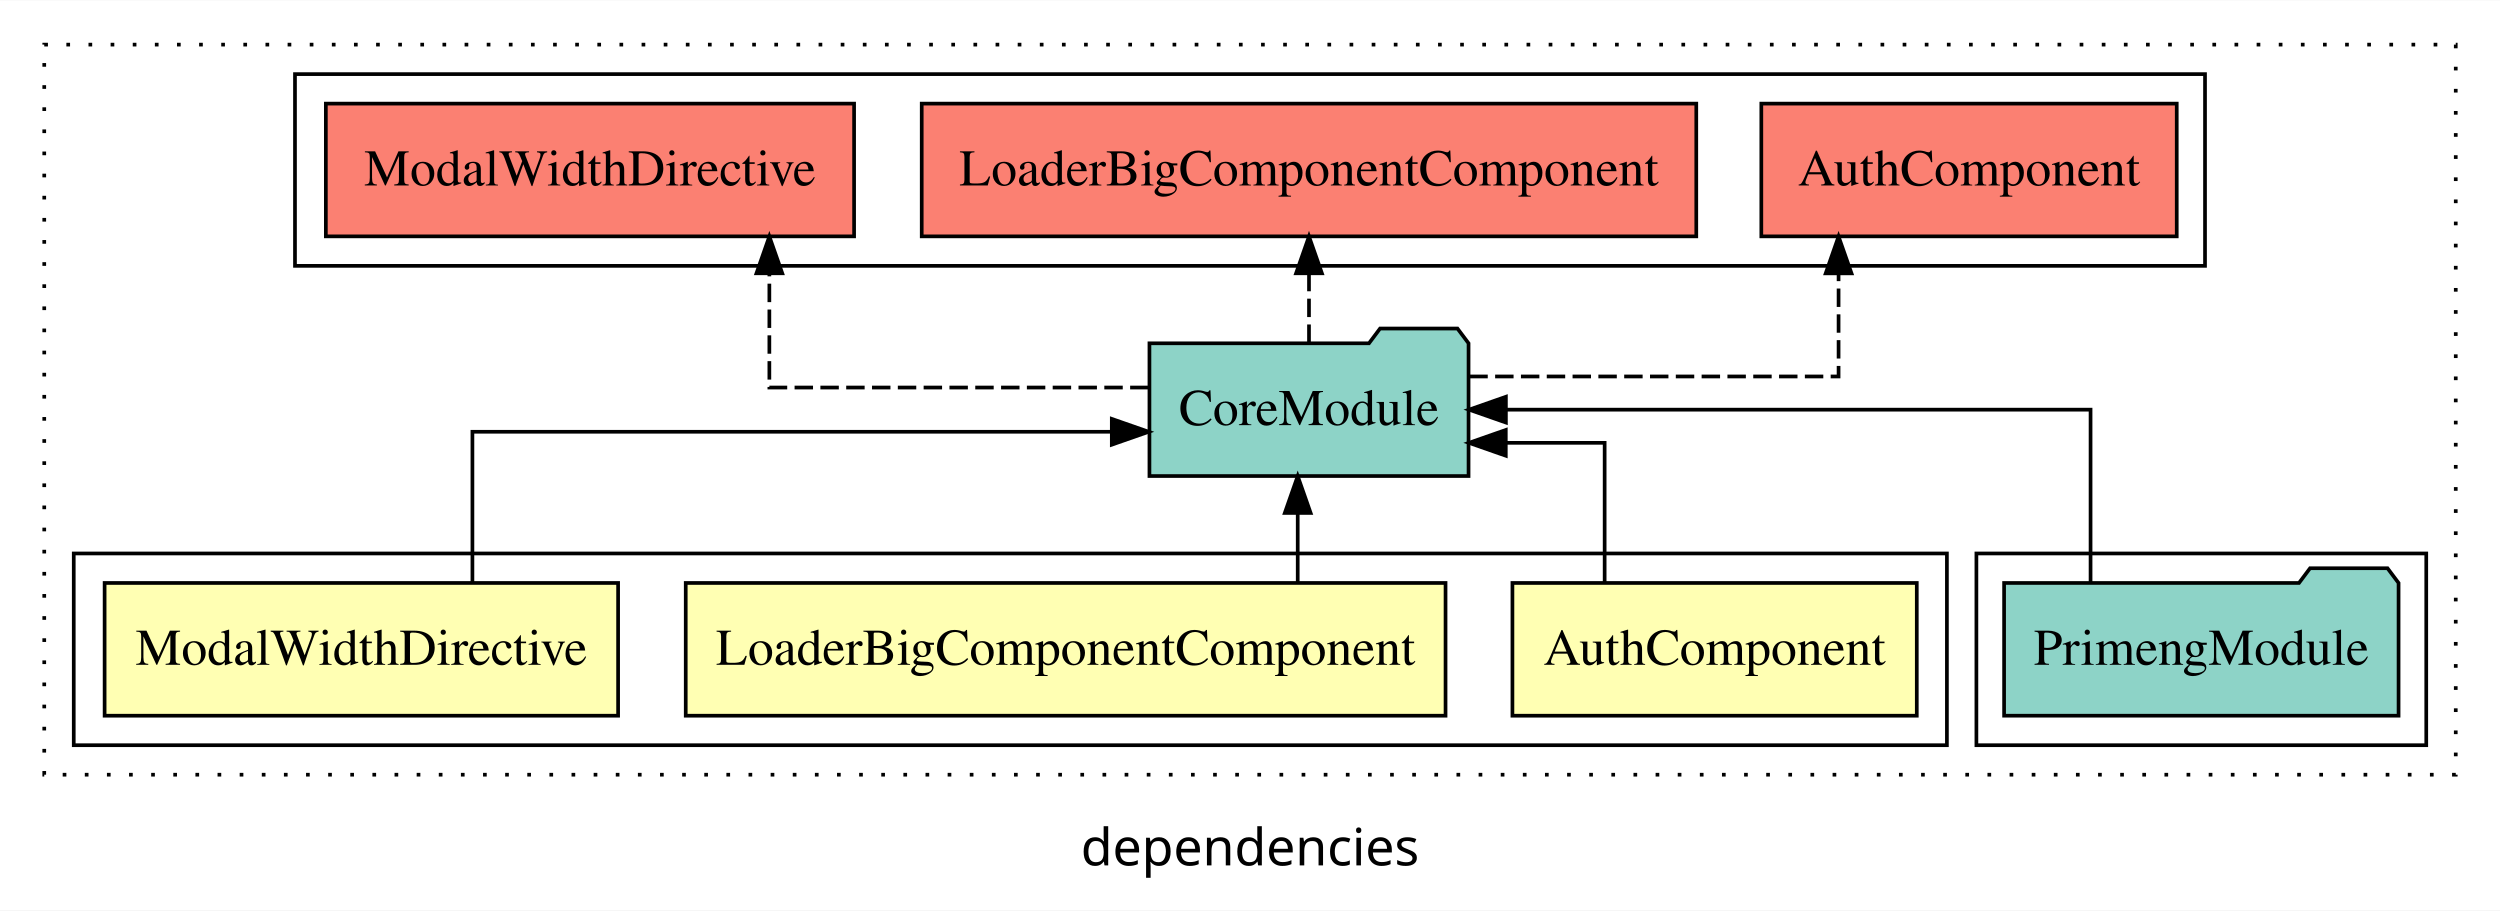
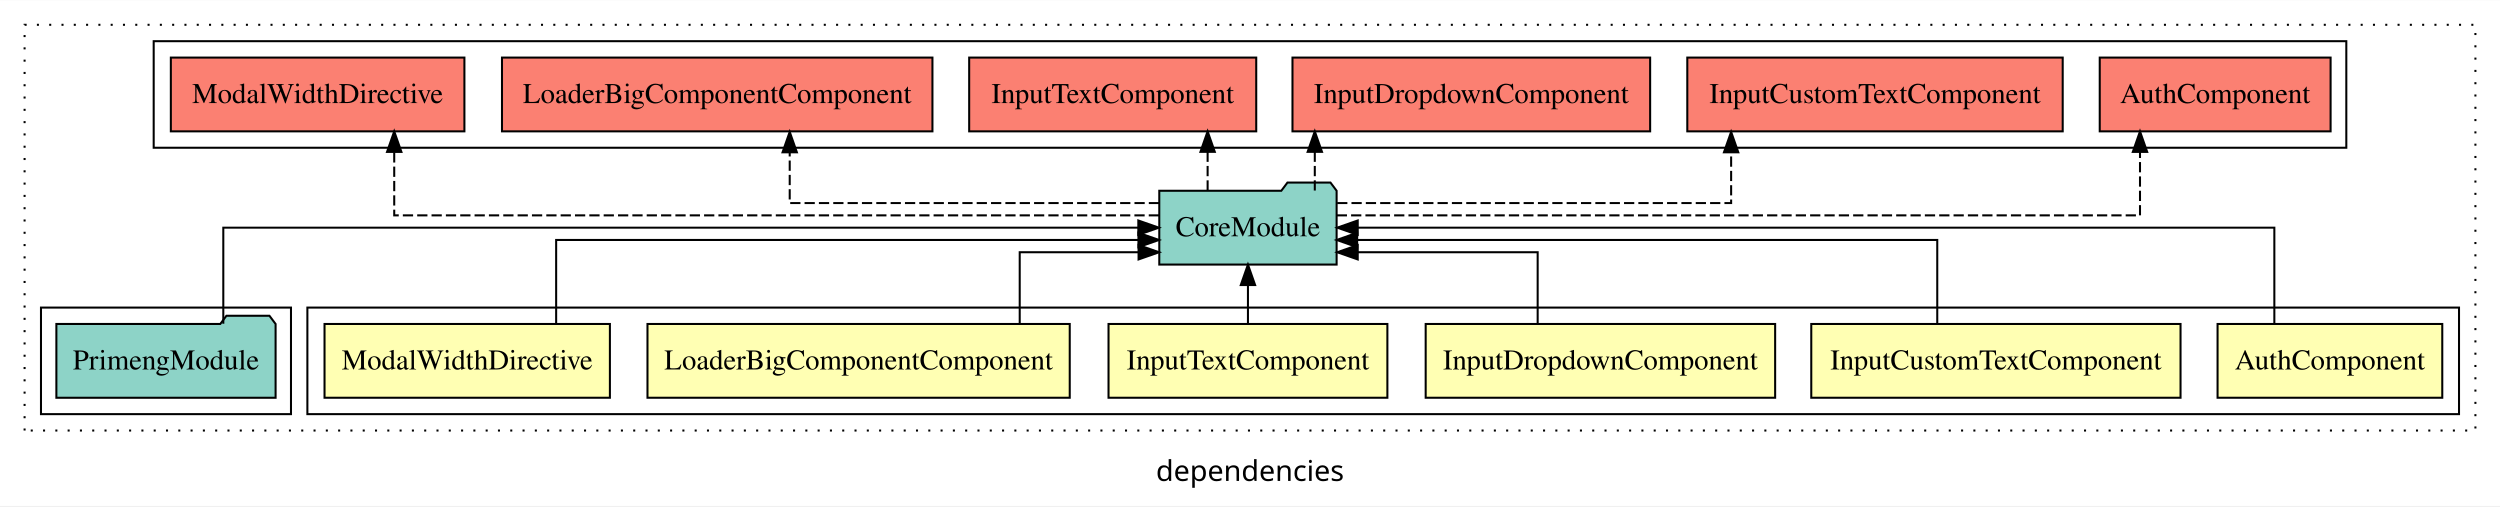
- <svg xmlns="http://www.w3.org/2000/svg" width="678pt" height="247pt" viewBox="0.00 0.00 678.00 246.80">
+ <svg xmlns="http://www.w3.org/2000/svg" width="1220pt" height="247pt" viewBox="0.00 0.00 1220.00 246.80">
  <g id="graph0" class="graph" transform="scale(1 1) rotate(0) translate(4 242.8)">
-     <polygon fill="white" stroke="transparent" points="-4,4 -4,-242.8 674,-242.8 674,4 -4,4" />
-     <text text-anchor="middle" x="335" y="-8.2" font-family="sans-serif" font-size="14.00">dependencies</text>
+     <polygon fill="white" stroke="transparent" points="-4,4 -4,-242.8 1216,-242.8 1216,4 -4,4" />
+     <text text-anchor="middle" x="606" y="-8.2" font-family="sans-serif" font-size="14.00">dependencies</text>
    <g id="clust1" class="cluster">
-       <polygon fill="none" stroke="black" stroke-dasharray="1,5" points="8,-32.8 8,-230.8 662,-230.8 662,-32.8 8,-32.8" />
-     </g>
-     <g id="clust7" class="cluster">
-       <polygon fill="none" stroke="black" points="76,-170.8 76,-222.8 594,-222.8 594,-170.8 76,-170.8" />
-     </g>
-     <g id="clust6" class="cluster">
-       <polygon fill="none" stroke="black" points="532,-40.8 532,-92.8 654,-92.8 654,-40.8 532,-40.8" />
+       <polygon fill="none" stroke="black" stroke-dasharray="1,5" points="8,-32.8 8,-230.8 1204,-230.8 1204,-32.8 8,-32.8" />
    </g>
    <g id="clust2" class="cluster">
-       <polygon fill="none" stroke="black" points="16,-40.8 16,-92.8 524,-92.8 524,-40.8 16,-40.8" />
+       <polygon fill="none" stroke="black" points="146,-40.8 146,-92.8 1196,-92.8 1196,-40.8 146,-40.8" />
+     </g>
+     <g id="clust9" class="cluster">
+       <polygon fill="none" stroke="black" points="16,-40.8 16,-92.8 138,-92.8 138,-40.8 16,-40.8" />
+     </g>
+     <g id="clust10" class="cluster">
+       <polygon fill="none" stroke="black" points="71,-170.8 71,-222.8 1141,-222.8 1141,-170.8 71,-170.8" />
    </g>
    <g id="node1" class="node">
-       <polygon fill="#ffffb3" stroke="black" points="515.83,-84.8 406.17,-84.8 406.17,-48.8 515.83,-48.8 515.83,-84.8" />
-       <text text-anchor="middle" x="461" y="-62.6" font-family="Times,serif" font-size="14.00">AuthComponent</text>
+       <polygon fill="#ffffb3" stroke="black" points="1187.83,-84.8 1078.17,-84.8 1078.17,-48.8 1187.83,-48.8 1187.83,-84.8" />
+       <text text-anchor="middle" x="1133" y="-62.6" font-family="Times,serif" font-size="14.00">AuthComponent</text>
+     </g>
+     <g id="node7" class="node">
+       <polygon fill="#8dd3c7" stroke="black" points="648.27,-149.8 645.27,-153.8 624.27,-153.8 621.27,-149.8 561.73,-149.8 561.73,-113.8 648.27,-113.8 648.27,-149.8" />
+       <text text-anchor="middle" x="605" y="-127.6" font-family="Times,serif" font-size="14.00">CoreModule</text>
+     </g>
+     <g id="edge1" class="edge">
+       <path fill="none" stroke="black" d="M1105.88,-84.91C1105.88,-104.14 1105.88,-131.8 1105.88,-131.8 1105.88,-131.8 658.57,-131.8 658.57,-131.8" />
+       <polygon fill="black" stroke="black" points="658.57,-128.3 648.57,-131.8 658.57,-135.3 658.57,-128.3" />
+     </g>
+     <g id="node2" class="node">
+       <polygon fill="#ffffb3" stroke="black" points="1060.1,-84.8 879.9,-84.8 879.9,-48.8 1060.1,-48.8 1060.1,-84.8" />
+       <text text-anchor="middle" x="970" y="-62.6" font-family="Times,serif" font-size="14.00">InputCustomTextComponent</text>
+     </g>
+     <g id="edge2" class="edge">
+       <path fill="none" stroke="black" d="M941.38,-84.82C941.38,-102.17 941.38,-125.8 941.38,-125.8 941.38,-125.8 658.29,-125.8 658.29,-125.8" />
+       <polygon fill="black" stroke="black" points="658.29,-122.3 648.29,-125.8 658.29,-129.3 658.29,-122.3" />
+     </g>
+     <g id="node3" class="node">
+       <polygon fill="#ffffb3" stroke="black" points="862.27,-84.8 691.73,-84.8 691.73,-48.8 862.27,-48.8 862.27,-84.8" />
+       <text text-anchor="middle" x="777" y="-62.6" font-family="Times,serif" font-size="14.00">InputDropdownComponent</text>
+     </g>
+     <g id="edge3" class="edge">
+       <path fill="none" stroke="black" d="M746.38,-85.04C746.38,-100.37 746.38,-119.8 746.38,-119.8 746.38,-119.8 658.57,-119.8 658.57,-119.8" />
+       <polygon fill="black" stroke="black" points="658.57,-116.3 648.57,-119.8 658.57,-123.3 658.57,-116.3" />
    </g>
    <g id="node4" class="node">
-       <polygon fill="#8dd3c7" stroke="black" points="394.27,-149.8 391.27,-153.8 370.27,-153.8 367.27,-149.8 307.73,-149.8 307.73,-113.8 394.27,-113.8 394.27,-149.8" />
-       <text text-anchor="middle" x="351" y="-127.6" font-family="Times,serif" font-size="14.00">CoreModule</text>
+       <polygon fill="#ffffb3" stroke="black" points="673.04,-84.8 536.96,-84.8 536.96,-48.8 673.04,-48.8 673.04,-84.8" />
+       <text text-anchor="middle" x="605" y="-62.6" font-family="Times,serif" font-size="14.00">InputTextComponent</text>
    </g>
-     <g id="edge1" class="edge">
-       <path fill="none" stroke="black" d="M431.18,-84.83C431.18,-101.2 431.18,-122.8 431.18,-122.8 431.18,-122.8 404.37,-122.8 404.37,-122.8" />
-       <polygon fill="black" stroke="black" points="404.37,-119.3 394.37,-122.8 404.37,-126.3 404.37,-119.3" />
+     <g id="edge4" class="edge">
+       <path fill="none" stroke="black" d="M605,-84.91C605,-84.91 605,-103.79 605,-103.79" />
+       <polygon fill="black" stroke="black" points="601.5,-103.79 605,-113.79 608.5,-103.79 601.5,-103.79" />
    </g>
-     <g id="node2" class="node">
-       <polygon fill="#ffffb3" stroke="black" points="388.03,-84.8 181.97,-84.8 181.97,-48.8 388.03,-48.8 388.03,-84.8" />
-       <text text-anchor="middle" x="285" y="-62.6" font-family="Times,serif" font-size="14.00">LoaderBigComponentComponent</text>
+     <g id="node5" class="node">
+       <polygon fill="#ffffb3" stroke="black" points="518.03,-84.8 311.97,-84.8 311.97,-48.8 518.03,-48.8 518.03,-84.8" />
+       <text text-anchor="middle" x="415" y="-62.6" font-family="Times,serif" font-size="14.00">LoaderBigComponentComponent</text>
    </g>
-     <g id="edge2" class="edge">
-       <path fill="none" stroke="black" d="M347.94,-84.91C347.94,-84.91 347.94,-103.79 347.94,-103.79" />
-       <polygon fill="black" stroke="black" points="344.44,-103.79 347.94,-113.79 351.44,-103.79 344.44,-103.79" />
-     </g>
-     <g id="node3" class="node">
-       <polygon fill="#ffffb3" stroke="black" points="163.63,-84.8 24.37,-84.8 24.37,-48.8 163.63,-48.8 163.63,-84.8" />
-       <text text-anchor="middle" x="94" y="-62.6" font-family="Times,serif" font-size="14.00">ModalWidthDirective</text>
-     </g>
-     <g id="edge3" class="edge">
-       <path fill="none" stroke="black" d="M124.12,-84.82C124.12,-102.17 124.12,-125.8 124.12,-125.8 124.12,-125.8 297.52,-125.8 297.52,-125.8" />
-       <polygon fill="black" stroke="black" points="297.52,-129.3 307.52,-125.8 297.52,-122.3 297.52,-129.3" />
+     <g id="edge5" class="edge">
+       <path fill="none" stroke="black" d="M493.62,-85.04C493.62,-100.37 493.62,-119.8 493.62,-119.8 493.62,-119.8 551.62,-119.8 551.62,-119.8" />
+       <polygon fill="black" stroke="black" points="551.62,-123.3 561.62,-119.8 551.62,-116.3 551.62,-123.3" />
    </g>
    <g id="node6" class="node">
-       <polygon fill="#fb8072" stroke="black" points="586.33,-214.8 473.67,-214.8 473.67,-178.8 586.33,-178.8 586.33,-214.8" />
-       <text text-anchor="middle" x="530" y="-192.6" font-family="Times,serif" font-size="14.00">AuthComponent </text>
-     </g>
-     <g id="edge5" class="edge">
-       <path fill="none" stroke="black" stroke-dasharray="5,2" d="M394.48,-140.8C436.75,-140.8 494.62,-140.8 494.62,-140.8 494.62,-140.8 494.62,-168.77 494.62,-168.77" />
-       <polygon fill="black" stroke="black" points="491.13,-168.77 494.62,-178.77 498.13,-168.77 491.13,-168.77" />
-     </g>
-     <g id="node7" class="node">
-       <polygon fill="#fb8072" stroke="black" points="456.03,-214.8 245.97,-214.8 245.97,-178.8 456.03,-178.8 456.03,-214.8" />
-       <text text-anchor="middle" x="351" y="-192.6" font-family="Times,serif" font-size="14.00">LoaderBigComponentComponent </text>
+       <polygon fill="#ffffb3" stroke="black" points="293.63,-84.8 154.37,-84.8 154.37,-48.8 293.63,-48.8 293.63,-84.8" />
+       <text text-anchor="middle" x="224" y="-62.6" font-family="Times,serif" font-size="14.00">ModalWidthDirective</text>
    </g>
    <g id="edge6" class="edge">
-       <path fill="none" stroke="black" stroke-dasharray="5,2" d="M351,-149.91C351,-149.91 351,-168.79 351,-168.79" />
-       <polygon fill="black" stroke="black" points="347.5,-168.79 351,-178.79 354.5,-168.79 347.5,-168.79" />
+       <path fill="none" stroke="black" d="M267.4,-84.82C267.4,-102.17 267.4,-125.8 267.4,-125.8 267.4,-125.8 551.56,-125.8 551.56,-125.8" />
+       <polygon fill="black" stroke="black" points="551.56,-129.3 561.56,-125.8 551.56,-122.3 551.56,-129.3" />
+     </g>
+     <g id="node9" class="node">
+       <polygon fill="#fb8072" stroke="black" points="1133.33,-214.8 1020.67,-214.8 1020.67,-178.8 1133.33,-178.8 1133.33,-214.8" />
+       <text text-anchor="middle" x="1077" y="-192.6" font-family="Times,serif" font-size="14.00">AuthComponent </text>
+     </g>
+     <g id="edge8" class="edge">
+       <path fill="none" stroke="black" stroke-dasharray="5,2" d="M648.33,-137.8C758.44,-137.8 1040.32,-137.8 1040.32,-137.8 1040.32,-137.8 1040.32,-168.78 1040.32,-168.78" />
+       <polygon fill="black" stroke="black" points="1036.82,-168.78 1040.32,-178.78 1043.82,-168.78 1036.82,-168.78" />
+     </g>
+     <g id="node10" class="node">
+       <polygon fill="#fb8072" stroke="black" points="1002.6,-214.8 819.4,-214.8 819.4,-178.8 1002.6,-178.8 1002.6,-214.8" />
+       <text text-anchor="middle" x="911" y="-192.6" font-family="Times,serif" font-size="14.00">InputCustomTextComponent </text>
+     </g>
+     <g id="edge9" class="edge">
+       <path fill="none" stroke="black" stroke-dasharray="5,2" d="M648.52,-143.8C716.65,-143.8 840.79,-143.8 840.79,-143.8 840.79,-143.8 840.79,-168.56 840.79,-168.56" />
+       <polygon fill="black" stroke="black" points="837.29,-168.56 840.79,-178.56 844.29,-168.56 837.29,-168.56" />
+     </g>
+     <g id="node11" class="node">
+       <polygon fill="#fb8072" stroke="black" points="801.27,-214.8 626.73,-214.8 626.73,-178.8 801.27,-178.8 801.27,-214.8" />
+       <text text-anchor="middle" x="714" y="-192.6" font-family="Times,serif" font-size="14.00">InputDropdownComponent </text>
+     </g>
+     <g id="edge10" class="edge">
+       <path fill="none" stroke="black" stroke-dasharray="5,2" d="M637.62,-149.91C637.62,-149.91 637.62,-168.79 637.62,-168.79" />
+       <polygon fill="black" stroke="black" points="634.13,-168.79 637.62,-178.79 641.13,-168.79 634.13,-168.79" />
+     </g>
+     <g id="node12" class="node">
+       <polygon fill="#fb8072" stroke="black" points="609.04,-214.8 468.96,-214.8 468.96,-178.8 609.04,-178.8 609.04,-214.8" />
+       <text text-anchor="middle" x="539" y="-192.6" font-family="Times,serif" font-size="14.00">InputTextComponent </text>
+     </g>
+     <g id="edge11" class="edge">
+       <path fill="none" stroke="black" stroke-dasharray="5,2" d="M585.32,-149.91C585.32,-149.91 585.32,-168.79 585.32,-168.79" />
+       <polygon fill="black" stroke="black" points="581.82,-168.79 585.32,-178.79 588.82,-168.79 581.82,-168.79" />
+     </g>
+     <g id="node13" class="node">
+       <polygon fill="#fb8072" stroke="black" points="451.03,-214.8 240.97,-214.8 240.97,-178.8 451.03,-178.8 451.03,-214.8" />
+       <text text-anchor="middle" x="346" y="-192.6" font-family="Times,serif" font-size="14.00">LoaderBigComponentComponent </text>
+     </g>
+     <g id="edge12" class="edge">
+       <path fill="none" stroke="black" stroke-dasharray="5,2" d="M561.62,-143.8C496.59,-143.8 381.38,-143.8 381.38,-143.8 381.38,-143.8 381.38,-168.56 381.38,-168.56" />
+       <polygon fill="black" stroke="black" points="377.88,-168.56 381.38,-178.56 384.88,-168.56 377.88,-168.56" />
+     </g>
+     <g id="node14" class="node">
+       <polygon fill="#fb8072" stroke="black" points="222.63,-214.8 79.37,-214.8 79.37,-178.8 222.63,-178.8 222.63,-214.8" />
+       <text text-anchor="middle" x="151" y="-192.6" font-family="Times,serif" font-size="14.00">ModalWidthDirective </text>
+     </g>
+     <g id="edge13" class="edge">
+       <path fill="none" stroke="black" stroke-dasharray="5,2" d="M561.59,-137.8C454.88,-137.8 188.38,-137.8 188.38,-137.8 188.38,-137.8 188.38,-168.78 188.38,-168.78" />
+       <polygon fill="black" stroke="black" points="184.88,-168.78 188.38,-178.78 191.88,-168.78 184.88,-168.78" />
    </g>
    <g id="node8" class="node">
-       <polygon fill="#fb8072" stroke="black" points="227.63,-214.8 84.37,-214.8 84.37,-178.8 227.63,-178.8 227.63,-214.8" />
-       <text text-anchor="middle" x="156" y="-192.6" font-family="Times,serif" font-size="14.00">ModalWidthDirective </text>
+       <polygon fill="#8dd3c7" stroke="black" points="130.49,-84.8 127.49,-88.8 106.49,-88.8 103.49,-84.8 23.51,-84.8 23.51,-48.8 130.49,-48.8 130.49,-84.8" />
+       <text text-anchor="middle" x="77" y="-62.6" font-family="Times,serif" font-size="14.00">PrimengModule</text>
    </g>
    <g id="edge7" class="edge">
-       <path fill="none" stroke="black" stroke-dasharray="5,2" d="M307.49,-137.8C264.35,-137.8 204.65,-137.8 204.65,-137.8 204.65,-137.8 204.65,-168.78 204.65,-168.78" />
-       <polygon fill="black" stroke="black" points="201.15,-168.78 204.65,-178.78 208.15,-168.78 201.15,-168.78" />
-     </g>
-     <g id="node5" class="node">
-       <polygon fill="#8dd3c7" stroke="black" points="646.49,-84.8 643.49,-88.8 622.49,-88.8 619.49,-84.8 539.51,-84.8 539.51,-48.8 646.49,-48.8 646.49,-84.8" />
-       <text text-anchor="middle" x="593" y="-62.6" font-family="Times,serif" font-size="14.00">PrimengModule</text>
-     </g>
-     <g id="edge4" class="edge">
-       <path fill="none" stroke="black" d="M562.96,-84.91C562.96,-104.14 562.96,-131.8 562.96,-131.8 562.96,-131.8 404.4,-131.8 404.4,-131.8" />
-       <polygon fill="black" stroke="black" points="404.4,-128.3 394.4,-131.8 404.4,-135.3 404.4,-128.3" />
+       <path fill="none" stroke="black" d="M104.97,-84.91C104.97,-104.14 104.97,-131.8 104.97,-131.8 104.97,-131.8 551.5,-131.8 551.5,-131.8" />
+       <polygon fill="black" stroke="black" points="551.5,-135.3 561.5,-131.8 551.5,-128.3 551.5,-135.3" />
    </g>
  </g>
</svg>
